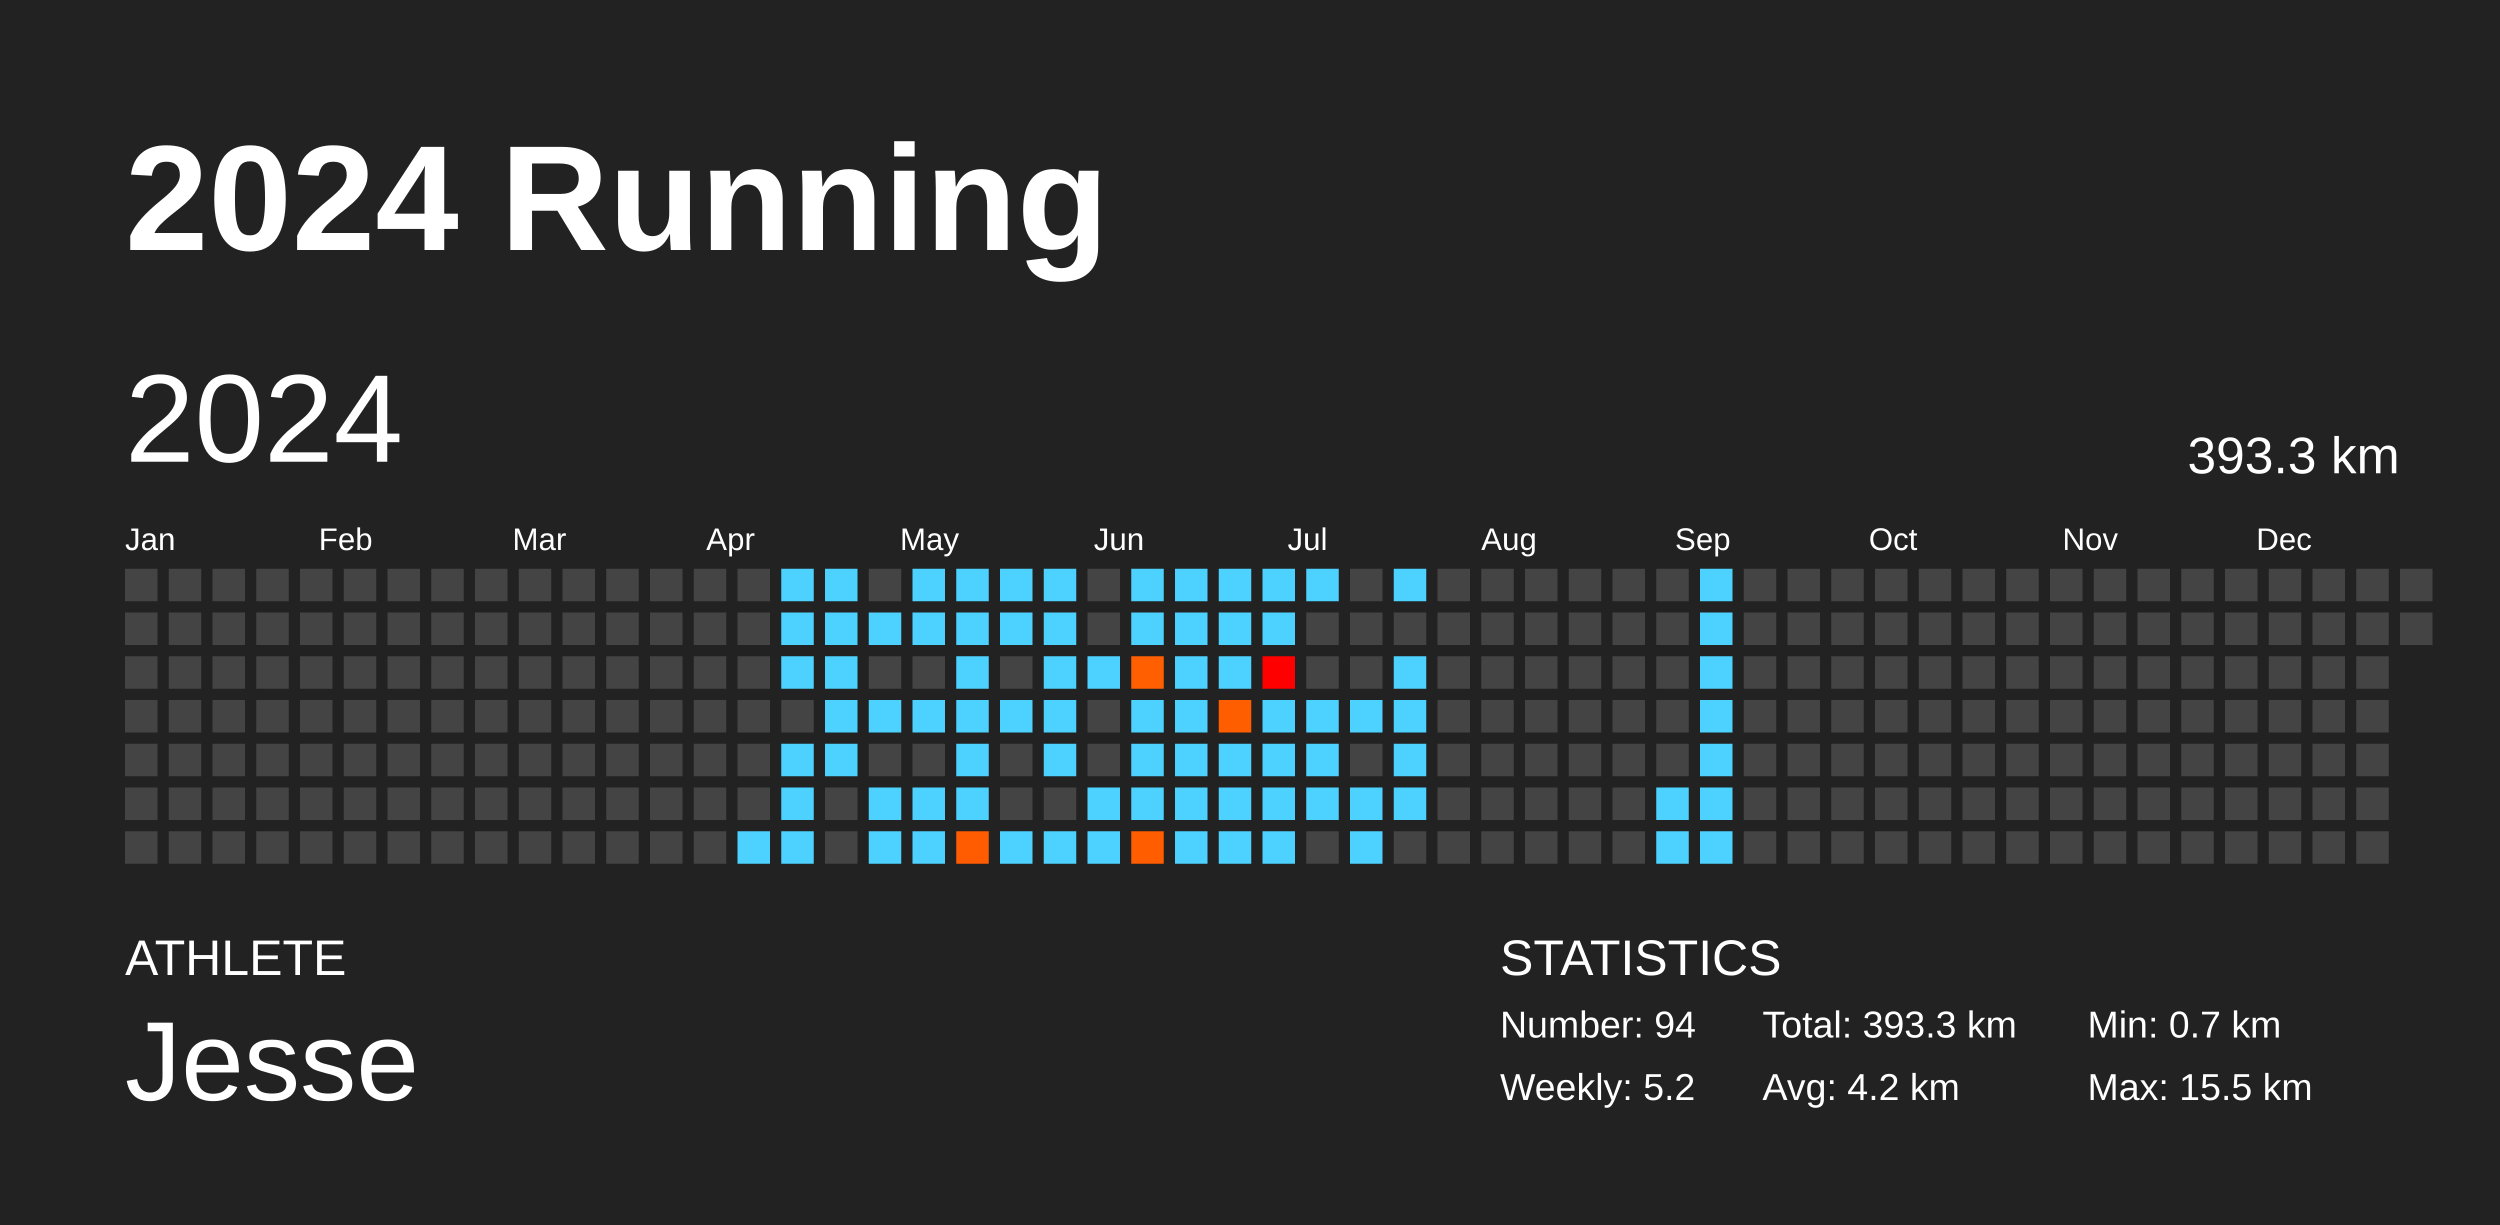
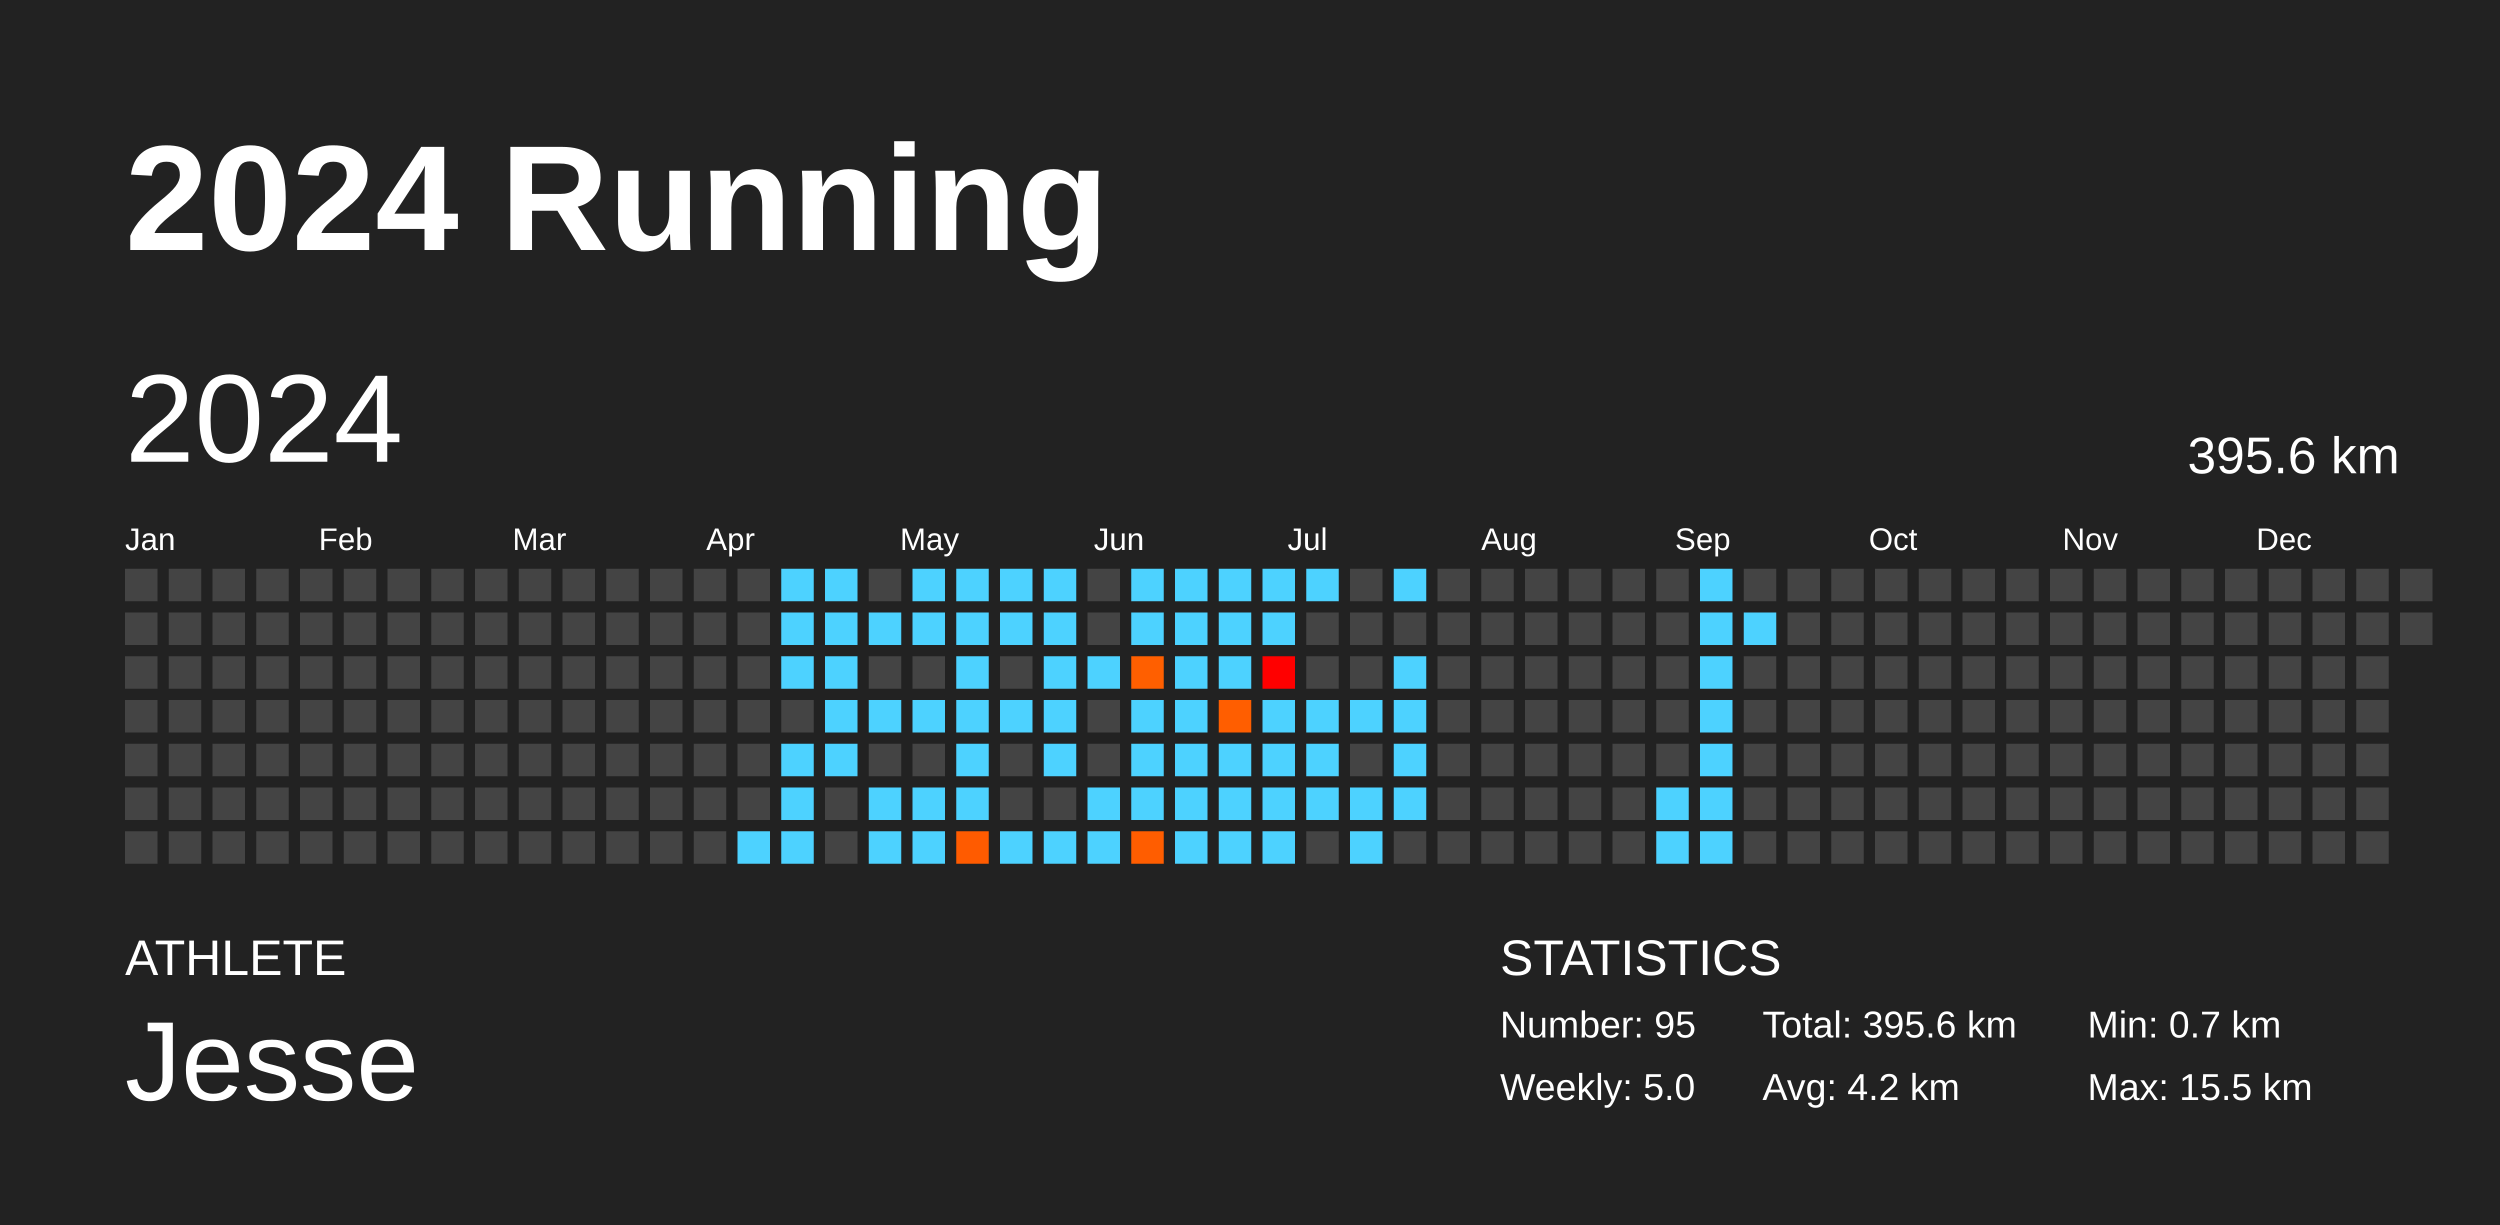
<svg xmlns="http://www.w3.org/2000/svg" baseProfile="full" height="98mm" version="1.1" viewBox="0,0,200,98" width="200mm">
  <defs />
  <rect fill="#222222" height="98" width="200" x="0" y="0" />
  <text fill="#FFFFFF" style="font-size:12px; font-family:Arial; font-weight:bold;" x="10" y="20">2024 Running</text>
  <text fill="#FFFFFF" style="font-size:4px; font-family:Arial" x="10" y="78">ATHLETE</text>
  <text fill="#FFFFFF" style="font-size:9px; font-family:Arial" x="10" y="88">Jesse</text>
  <text fill="#FFFFFF" style="font-size:4px; font-family:Arial" x="120" y="78">STATISTICS</text>
-   <text fill="#FFFFFF" style="font-size:3px; font-family:Arial" x="120" y="83">Number: 94</text>
-   <text fill="#FFFFFF" style="font-size:3px; font-family:Arial" x="120" y="88">Weekly: 5.2</text>
-   <text fill="#FFFFFF" style="font-size:3px; font-family:Arial" x="141" y="83">Total: 393.3 km</text>
+   <text fill="#FFFFFF" style="font-size:3px; font-family:Arial" x="120" y="83">Number: 95</text>
+   <text fill="#FFFFFF" style="font-size:3px; font-family:Arial" x="120" y="88">Weekly: 5.0</text>
+   <text fill="#FFFFFF" style="font-size:3px; font-family:Arial" x="141" y="83">Total: 395.6 km</text>
  <text fill="#FFFFFF" style="font-size:3px; font-family:Arial" x="141" y="88">Avg: 4.2 km</text>
  <text fill="#FFFFFF" style="font-size:3px; font-family:Arial" x="167" y="83">Min: 0.7 km</text>
  <text fill="#FFFFFF" style="font-size:3px; font-family:Arial" x="167" y="88">Max: 15.5 km</text>
  <text dominant-baseline="hanging" fill="#FFFFFF" style="font-size:10.0px; font-family:Arial;" x="10" y="30">2024</text>
-   <text dominant-baseline="hanging" fill="#FFFFFF" style="font-size:4.125px; font-family:Arial;" x="175" y="35">393.3 km</text>
+   <text dominant-baseline="hanging" fill="#FFFFFF" style="font-size:4.125px; font-family:Arial;" x="175" y="35">395.6 km</text>
  <text fill="#FFFFFF" style="font-size:2.5px; font-family:Arial" x="10.0" y="44">Jan</text>
  <text fill="#FFFFFF" style="font-size:2.5px; font-family:Arial" x="25.5" y="44">Feb</text>
  <text fill="#FFFFFF" style="font-size:2.5px; font-family:Arial" x="41.0" y="44">Mar</text>
  <text fill="#FFFFFF" style="font-size:2.5px; font-family:Arial" x="56.5" y="44">Apr</text>
  <text fill="#FFFFFF" style="font-size:2.5px; font-family:Arial" x="72.0" y="44">May</text>
  <text fill="#FFFFFF" style="font-size:2.5px; font-family:Arial" x="87.5" y="44">Jun</text>
  <text fill="#FFFFFF" style="font-size:2.5px; font-family:Arial" x="103.0" y="44">Jul</text>
  <text fill="#FFFFFF" style="font-size:2.5px; font-family:Arial" x="118.5" y="44">Aug</text>
  <text fill="#FFFFFF" style="font-size:2.5px; font-family:Arial" x="134.0" y="44">Sep</text>
  <text fill="#FFFFFF" style="font-size:2.5px; font-family:Arial" x="149.5" y="44">Oct</text>
  <text fill="#FFFFFF" style="font-size:2.5px; font-family:Arial" x="165.0" y="44">Nov</text>
  <text fill="#FFFFFF" style="font-size:2.5px; font-family:Arial" x="180.5" y="44">Dec</text>
  <rect fill="#444444" height="2.6" width="2.6" x="10.0" y="45.5" />
  <rect fill="#444444" height="2.6" width="2.6" x="10.0" y="49.0" />
  <rect fill="#444444" height="2.6" width="2.6" x="10.0" y="52.5" />
  <rect fill="#444444" height="2.6" width="2.6" x="10.0" y="56.0" />
  <rect fill="#444444" height="2.6" width="2.6" x="10.0" y="59.5" />
  <rect fill="#444444" height="2.6" width="2.6" x="10.0" y="63.0" />
  <rect fill="#444444" height="2.6" width="2.6" x="10.0" y="66.5" />
  <rect fill="#444444" height="2.6" width="2.6" x="13.5" y="45.5" />
  <rect fill="#444444" height="2.6" width="2.6" x="13.5" y="49.0" />
  <rect fill="#444444" height="2.6" width="2.6" x="13.5" y="52.5" />
  <rect fill="#444444" height="2.6" width="2.6" x="13.5" y="56.0" />
  <rect fill="#444444" height="2.6" width="2.6" x="13.5" y="59.5" />
  <rect fill="#444444" height="2.6" width="2.6" x="13.5" y="63.0" />
  <rect fill="#444444" height="2.6" width="2.6" x="13.5" y="66.5" />
  <rect fill="#444444" height="2.6" width="2.6" x="17.0" y="45.5" />
  <rect fill="#444444" height="2.6" width="2.6" x="17.0" y="49.0" />
  <rect fill="#444444" height="2.6" width="2.6" x="17.0" y="52.5" />
  <rect fill="#444444" height="2.6" width="2.6" x="17.0" y="56.0" />
  <rect fill="#444444" height="2.6" width="2.6" x="17.0" y="59.5" />
  <rect fill="#444444" height="2.6" width="2.6" x="17.0" y="63.0" />
  <rect fill="#444444" height="2.6" width="2.6" x="17.0" y="66.5" />
  <rect fill="#444444" height="2.6" width="2.6" x="20.5" y="45.5" />
  <rect fill="#444444" height="2.6" width="2.6" x="20.5" y="49.0" />
  <rect fill="#444444" height="2.6" width="2.6" x="20.5" y="52.5" />
  <rect fill="#444444" height="2.6" width="2.6" x="20.5" y="56.0" />
  <rect fill="#444444" height="2.6" width="2.6" x="20.5" y="59.5" />
  <rect fill="#444444" height="2.6" width="2.6" x="20.5" y="63.0" />
  <rect fill="#444444" height="2.6" width="2.6" x="20.5" y="66.5" />
  <rect fill="#444444" height="2.6" width="2.6" x="24.0" y="45.5" />
  <rect fill="#444444" height="2.6" width="2.6" x="24.0" y="49.0" />
  <rect fill="#444444" height="2.6" width="2.6" x="24.0" y="52.5" />
  <rect fill="#444444" height="2.6" width="2.6" x="24.0" y="56.0" />
  <rect fill="#444444" height="2.6" width="2.6" x="24.0" y="59.5" />
  <rect fill="#444444" height="2.6" width="2.6" x="24.0" y="63.0" />
  <rect fill="#444444" height="2.6" width="2.6" x="24.0" y="66.5" />
  <rect fill="#444444" height="2.6" width="2.6" x="27.5" y="45.5" />
  <rect fill="#444444" height="2.6" width="2.6" x="27.5" y="49.0" />
  <rect fill="#444444" height="2.6" width="2.6" x="27.5" y="52.5" />
  <rect fill="#444444" height="2.6" width="2.6" x="27.5" y="56.0" />
  <rect fill="#444444" height="2.6" width="2.6" x="27.5" y="59.5" />
  <rect fill="#444444" height="2.6" width="2.6" x="27.5" y="63.0" />
  <rect fill="#444444" height="2.6" width="2.6" x="27.5" y="66.5" />
  <rect fill="#444444" height="2.6" width="2.6" x="31.0" y="45.5" />
  <rect fill="#444444" height="2.6" width="2.6" x="31.0" y="49.0" />
  <rect fill="#444444" height="2.6" width="2.6" x="31.0" y="52.5" />
  <rect fill="#444444" height="2.6" width="2.6" x="31.0" y="56.0" />
  <rect fill="#444444" height="2.6" width="2.6" x="31.0" y="59.5" />
  <rect fill="#444444" height="2.6" width="2.6" x="31.0" y="63.0" />
  <rect fill="#444444" height="2.6" width="2.6" x="31.0" y="66.5" />
  <rect fill="#444444" height="2.6" width="2.6" x="34.5" y="45.5" />
  <rect fill="#444444" height="2.6" width="2.6" x="34.5" y="49.0" />
  <rect fill="#444444" height="2.6" width="2.6" x="34.5" y="52.5" />
  <rect fill="#444444" height="2.6" width="2.6" x="34.5" y="56.0" />
  <rect fill="#444444" height="2.6" width="2.6" x="34.5" y="59.5" />
  <rect fill="#444444" height="2.6" width="2.6" x="34.5" y="63.0" />
  <rect fill="#444444" height="2.6" width="2.6" x="34.5" y="66.5" />
  <rect fill="#444444" height="2.6" width="2.6" x="38.0" y="45.5" />
  <rect fill="#444444" height="2.6" width="2.6" x="38.0" y="49.0" />
  <rect fill="#444444" height="2.6" width="2.6" x="38.0" y="52.5" />
  <rect fill="#444444" height="2.6" width="2.6" x="38.0" y="56.0" />
  <rect fill="#444444" height="2.6" width="2.6" x="38.0" y="59.5" />
  <rect fill="#444444" height="2.6" width="2.6" x="38.0" y="63.0" />
  <rect fill="#444444" height="2.6" width="2.6" x="38.0" y="66.5" />
  <rect fill="#444444" height="2.6" width="2.6" x="41.5" y="45.5" />
  <rect fill="#444444" height="2.6" width="2.6" x="41.5" y="49.0" />
  <rect fill="#444444" height="2.6" width="2.6" x="41.5" y="52.5" />
  <rect fill="#444444" height="2.6" width="2.6" x="41.5" y="56.0" />
  <rect fill="#444444" height="2.6" width="2.6" x="41.5" y="59.5" />
  <rect fill="#444444" height="2.6" width="2.6" x="41.5" y="63.0" />
  <rect fill="#444444" height="2.6" width="2.6" x="41.5" y="66.5" />
  <rect fill="#444444" height="2.6" width="2.6" x="45.0" y="45.5" />
  <rect fill="#444444" height="2.6" width="2.6" x="45.0" y="49.0" />
  <rect fill="#444444" height="2.6" width="2.6" x="45.0" y="52.5" />
  <rect fill="#444444" height="2.6" width="2.6" x="45.0" y="56.0" />
  <rect fill="#444444" height="2.6" width="2.6" x="45.0" y="59.5" />
  <rect fill="#444444" height="2.6" width="2.6" x="45.0" y="63.0" />
  <rect fill="#444444" height="2.6" width="2.6" x="45.0" y="66.5" />
  <rect fill="#444444" height="2.6" width="2.6" x="48.5" y="45.5" />
  <rect fill="#444444" height="2.6" width="2.6" x="48.5" y="49.0" />
  <rect fill="#444444" height="2.6" width="2.6" x="48.5" y="52.5" />
  <rect fill="#444444" height="2.6" width="2.6" x="48.5" y="56.0" />
  <rect fill="#444444" height="2.6" width="2.6" x="48.5" y="59.5" />
  <rect fill="#444444" height="2.6" width="2.6" x="48.5" y="63.0" />
  <rect fill="#444444" height="2.6" width="2.6" x="48.5" y="66.5" />
  <rect fill="#444444" height="2.6" width="2.6" x="52.0" y="45.5" />
  <rect fill="#444444" height="2.6" width="2.6" x="52.0" y="49.0" />
  <rect fill="#444444" height="2.6" width="2.6" x="52.0" y="52.5" />
  <rect fill="#444444" height="2.6" width="2.6" x="52.0" y="56.0" />
  <rect fill="#444444" height="2.6" width="2.6" x="52.0" y="59.5" />
  <rect fill="#444444" height="2.6" width="2.6" x="52.0" y="63.0" />
  <rect fill="#444444" height="2.6" width="2.6" x="52.0" y="66.5" />
  <rect fill="#444444" height="2.6" width="2.6" x="55.5" y="45.5" />
  <rect fill="#444444" height="2.6" width="2.6" x="55.5" y="49.0" />
  <rect fill="#444444" height="2.6" width="2.6" x="55.5" y="52.5" />
  <rect fill="#444444" height="2.6" width="2.6" x="55.5" y="56.0" />
  <rect fill="#444444" height="2.6" width="2.6" x="55.5" y="59.5" />
  <rect fill="#444444" height="2.6" width="2.6" x="55.5" y="63.0" />
  <rect fill="#444444" height="2.6" width="2.6" x="55.5" y="66.5" />
  <rect fill="#444444" height="2.6" width="2.6" x="59.0" y="45.5" />
  <rect fill="#444444" height="2.6" width="2.6" x="59.0" y="49.0" />
  <rect fill="#444444" height="2.6" width="2.6" x="59.0" y="52.5" />
  <rect fill="#444444" height="2.6" width="2.6" x="59.0" y="56.0" />
  <rect fill="#444444" height="2.6" width="2.6" x="59.0" y="59.5" />
  <rect fill="#444444" height="2.6" width="2.6" x="59.0" y="63.0" />
  <rect fill="#4dd2ff" height="2.6" width="2.6" x="59.0" y="66.5" />
  <rect fill="#4dd2ff" height="2.6" width="2.6" x="62.5" y="45.5" />
  <rect fill="#4dd2ff" height="2.6" width="2.6" x="62.5" y="49.0" />
  <rect fill="#4dd2ff" height="2.6" width="2.6" x="62.5" y="52.5" />
  <rect fill="#444444" height="2.6" width="2.6" x="62.5" y="56.0" />
  <rect fill="#4dd2ff" height="2.6" width="2.6" x="62.5" y="59.5" />
  <rect fill="#4dd2ff" height="2.6" width="2.6" x="62.5" y="63.0" />
  <rect fill="#4dd2ff" height="2.6" width="2.6" x="62.5" y="66.5" />
  <rect fill="#4dd2ff" height="2.6" width="2.6" x="66.0" y="45.5" />
  <rect fill="#4dd2ff" height="2.6" width="2.6" x="66.0" y="49.0" />
  <rect fill="#4dd2ff" height="2.6" width="2.6" x="66.0" y="52.5" />
  <rect fill="#4dd2ff" height="2.6" width="2.6" x="66.0" y="56.0" />
  <rect fill="#4dd2ff" height="2.6" width="2.6" x="66.0" y="59.5" />
  <rect fill="#444444" height="2.6" width="2.6" x="66.0" y="63.0" />
  <rect fill="#444444" height="2.6" width="2.6" x="66.0" y="66.5" />
  <rect fill="#444444" height="2.6" width="2.6" x="69.5" y="45.5" />
  <rect fill="#4dd2ff" height="2.6" width="2.6" x="69.5" y="49.0" />
  <rect fill="#444444" height="2.6" width="2.6" x="69.5" y="52.5" />
  <rect fill="#4dd2ff" height="2.6" width="2.6" x="69.5" y="56.0" />
  <rect fill="#444444" height="2.6" width="2.6" x="69.5" y="59.5" />
  <rect fill="#4dd2ff" height="2.6" width="2.6" x="69.5" y="63.0" />
  <rect fill="#4dd2ff" height="2.6" width="2.6" x="69.5" y="66.5" />
  <rect fill="#4dd2ff" height="2.6" width="2.6" x="73.0" y="45.5" />
  <rect fill="#4dd2ff" height="2.6" width="2.6" x="73.0" y="49.0" />
  <rect fill="#444444" height="2.6" width="2.6" x="73.0" y="52.5" />
  <rect fill="#4dd2ff" height="2.6" width="2.6" x="73.0" y="56.0" />
  <rect fill="#444444" height="2.6" width="2.6" x="73.0" y="59.5" />
  <rect fill="#4dd2ff" height="2.6" width="2.6" x="73.0" y="63.0" />
  <rect fill="#4dd2ff" height="2.6" width="2.6" x="73.0" y="66.5" />
  <rect fill="#4dd2ff" height="2.6" width="2.6" x="76.5" y="45.5" />
  <rect fill="#4dd2ff" height="2.6" width="2.6" x="76.5" y="49.0" />
  <rect fill="#4dd2ff" height="2.6" width="2.6" x="76.5" y="52.5" />
  <rect fill="#4dd2ff" height="2.6" width="2.6" x="76.5" y="56.0" />
  <rect fill="#4dd2ff" height="2.6" width="2.6" x="76.5" y="59.5" />
  <rect fill="#4dd2ff" height="2.6" width="2.6" x="76.5" y="63.0" />
  <rect fill="#ff5b00" height="2.6" width="2.6" x="76.5" y="66.5" />
  <rect fill="#4dd2ff" height="2.6" width="2.6" x="80.0" y="45.5" />
  <rect fill="#4dd2ff" height="2.6" width="2.6" x="80.0" y="49.0" />
  <rect fill="#444444" height="2.6" width="2.6" x="80.0" y="52.5" />
  <rect fill="#4dd2ff" height="2.6" width="2.6" x="80.0" y="56.0" />
  <rect fill="#444444" height="2.6" width="2.6" x="80.0" y="59.5" />
  <rect fill="#444444" height="2.6" width="2.6" x="80.0" y="63.0" />
  <rect fill="#4dd2ff" height="2.6" width="2.6" x="80.0" y="66.5" />
  <rect fill="#4dd2ff" height="2.6" width="2.6" x="83.5" y="45.5" />
  <rect fill="#4dd2ff" height="2.6" width="2.6" x="83.5" y="49.0" />
  <rect fill="#4dd2ff" height="2.6" width="2.6" x="83.5" y="52.5" />
  <rect fill="#4dd2ff" height="2.6" width="2.6" x="83.5" y="56.0" />
  <rect fill="#4dd2ff" height="2.6" width="2.6" x="83.5" y="59.5" />
  <rect fill="#444444" height="2.6" width="2.6" x="83.5" y="63.0" />
  <rect fill="#4dd2ff" height="2.6" width="2.6" x="83.5" y="66.5" />
  <rect fill="#444444" height="2.6" width="2.6" x="87.0" y="45.5" />
  <rect fill="#444444" height="2.6" width="2.6" x="87.0" y="49.0" />
  <rect fill="#4dd2ff" height="2.6" width="2.6" x="87.0" y="52.5" />
  <rect fill="#444444" height="2.6" width="2.6" x="87.0" y="56.0" />
  <rect fill="#444444" height="2.6" width="2.6" x="87.0" y="59.5" />
  <rect fill="#4dd2ff" height="2.6" width="2.6" x="87.0" y="63.0" />
  <rect fill="#4dd2ff" height="2.6" width="2.6" x="87.0" y="66.5" />
  <rect fill="#4dd2ff" height="2.6" width="2.6" x="90.5" y="45.5" />
  <rect fill="#4dd2ff" height="2.6" width="2.6" x="90.5" y="49.0" />
  <rect fill="#ff5f00" height="2.6" width="2.6" x="90.5" y="52.5" />
  <rect fill="#4dd2ff" height="2.6" width="2.6" x="90.5" y="56.0" />
  <rect fill="#4dd2ff" height="2.6" width="2.6" x="90.5" y="59.5" />
  <rect fill="#4dd2ff" height="2.6" width="2.6" x="90.5" y="63.0" />
  <rect fill="#ff5d00" height="2.6" width="2.6" x="90.5" y="66.5" />
  <rect fill="#4dd2ff" height="2.6" width="2.6" x="94.0" y="45.5" />
  <rect fill="#4dd2ff" height="2.6" width="2.6" x="94.0" y="49.0" />
  <rect fill="#4dd2ff" height="2.6" width="2.6" x="94.0" y="52.5" />
  <rect fill="#4dd2ff" height="2.6" width="2.6" x="94.0" y="56.0" />
  <rect fill="#4dd2ff" height="2.6" width="2.6" x="94.0" y="59.5" />
  <rect fill="#4dd2ff" height="2.6" width="2.6" x="94.0" y="63.0" />
  <rect fill="#4dd2ff" height="2.6" width="2.6" x="94.0" y="66.5" />
  <rect fill="#4dd2ff" height="2.6" width="2.6" x="97.5" y="45.5" />
  <rect fill="#4dd2ff" height="2.6" width="2.6" x="97.5" y="49.0" />
  <rect fill="#4dd2ff" height="2.6" width="2.6" x="97.5" y="52.5" />
  <rect fill="#ff5e00" height="2.6" width="2.6" x="97.5" y="56.0" />
  <rect fill="#4dd2ff" height="2.6" width="2.6" x="97.5" y="59.5" />
  <rect fill="#4dd2ff" height="2.6" width="2.6" x="97.5" y="63.0" />
  <rect fill="#4dd2ff" height="2.6" width="2.6" x="97.5" y="66.5" />
  <rect fill="#4dd2ff" height="2.6" width="2.6" x="101.0" y="45.5" />
  <rect fill="#4dd2ff" height="2.6" width="2.6" x="101.0" y="49.0" />
  <rect fill="#ff0000" height="2.6" width="2.6" x="101.0" y="52.5" />
  <rect fill="#4dd2ff" height="2.6" width="2.6" x="101.0" y="56.0" />
  <rect fill="#4dd2ff" height="2.6" width="2.6" x="101.0" y="59.5" />
  <rect fill="#4dd2ff" height="2.6" width="2.6" x="101.0" y="63.0" />
  <rect fill="#4dd2ff" height="2.6" width="2.6" x="101.0" y="66.5" />
  <rect fill="#4dd2ff" height="2.6" width="2.6" x="104.5" y="45.5" />
  <rect fill="#444444" height="2.6" width="2.6" x="104.5" y="49.0" />
  <rect fill="#444444" height="2.6" width="2.6" x="104.5" y="52.5" />
  <rect fill="#4dd2ff" height="2.6" width="2.6" x="104.5" y="56.0" />
  <rect fill="#4dd2ff" height="2.6" width="2.6" x="104.5" y="59.5" />
  <rect fill="#4dd2ff" height="2.6" width="2.6" x="104.5" y="63.0" />
  <rect fill="#444444" height="2.6" width="2.6" x="104.5" y="66.5" />
  <rect fill="#444444" height="2.6" width="2.6" x="108.0" y="45.5" />
  <rect fill="#444444" height="2.6" width="2.6" x="108.0" y="49.0" />
  <rect fill="#444444" height="2.6" width="2.6" x="108.0" y="52.5" />
  <rect fill="#4dd2ff" height="2.6" width="2.6" x="108.0" y="56.0" />
  <rect fill="#444444" height="2.6" width="2.6" x="108.0" y="59.5" />
  <rect fill="#4dd2ff" height="2.6" width="2.6" x="108.0" y="63.0" />
  <rect fill="#4dd2ff" height="2.6" width="2.6" x="108.0" y="66.5" />
  <rect fill="#4dd2ff" height="2.6" width="2.6" x="111.5" y="45.5" />
  <rect fill="#444444" height="2.6" width="2.6" x="111.5" y="49.0" />
  <rect fill="#4dd2ff" height="2.6" width="2.6" x="111.5" y="52.5" />
  <rect fill="#4dd2ff" height="2.6" width="2.6" x="111.5" y="56.0" />
  <rect fill="#4dd2ff" height="2.6" width="2.6" x="111.5" y="59.5" />
  <rect fill="#4dd2ff" height="2.6" width="2.6" x="111.5" y="63.0" />
  <rect fill="#444444" height="2.6" width="2.6" x="111.5" y="66.5" />
  <rect fill="#444444" height="2.6" width="2.6" x="115.0" y="45.5" />
  <rect fill="#444444" height="2.6" width="2.6" x="115.0" y="49.0" />
  <rect fill="#444444" height="2.6" width="2.6" x="115.0" y="52.5" />
  <rect fill="#444444" height="2.6" width="2.6" x="115.0" y="56.0" />
  <rect fill="#444444" height="2.6" width="2.6" x="115.0" y="59.5" />
  <rect fill="#444444" height="2.6" width="2.6" x="115.0" y="63.0" />
  <rect fill="#444444" height="2.6" width="2.6" x="115.0" y="66.5" />
  <rect fill="#444444" height="2.6" width="2.6" x="118.5" y="45.5" />
  <rect fill="#444444" height="2.6" width="2.6" x="118.5" y="49.0" />
  <rect fill="#444444" height="2.6" width="2.6" x="118.5" y="52.5" />
  <rect fill="#444444" height="2.6" width="2.6" x="118.5" y="56.0" />
  <rect fill="#444444" height="2.6" width="2.6" x="118.5" y="59.5" />
  <rect fill="#444444" height="2.6" width="2.6" x="118.5" y="63.0" />
  <rect fill="#444444" height="2.6" width="2.6" x="118.5" y="66.5" />
  <rect fill="#444444" height="2.6" width="2.6" x="122.0" y="45.5" />
  <rect fill="#444444" height="2.6" width="2.6" x="122.0" y="49.0" />
  <rect fill="#444444" height="2.6" width="2.6" x="122.0" y="52.5" />
  <rect fill="#444444" height="2.6" width="2.6" x="122.0" y="56.0" />
  <rect fill="#444444" height="2.6" width="2.6" x="122.0" y="59.5" />
  <rect fill="#444444" height="2.6" width="2.6" x="122.0" y="63.0" />
  <rect fill="#444444" height="2.6" width="2.6" x="122.0" y="66.5" />
  <rect fill="#444444" height="2.6" width="2.6" x="125.5" y="45.5" />
  <rect fill="#444444" height="2.6" width="2.6" x="125.5" y="49.0" />
  <rect fill="#444444" height="2.6" width="2.6" x="125.5" y="52.5" />
  <rect fill="#444444" height="2.6" width="2.6" x="125.5" y="56.0" />
  <rect fill="#444444" height="2.6" width="2.6" x="125.5" y="59.5" />
  <rect fill="#444444" height="2.6" width="2.6" x="125.5" y="63.0" />
  <rect fill="#444444" height="2.6" width="2.6" x="125.5" y="66.5" />
  <rect fill="#444444" height="2.6" width="2.6" x="129.0" y="45.5" />
  <rect fill="#444444" height="2.6" width="2.6" x="129.0" y="49.0" />
  <rect fill="#444444" height="2.6" width="2.6" x="129.0" y="52.5" />
  <rect fill="#444444" height="2.6" width="2.6" x="129.0" y="56.0" />
  <rect fill="#444444" height="2.6" width="2.6" x="129.0" y="59.5" />
  <rect fill="#444444" height="2.6" width="2.6" x="129.0" y="63.0" />
  <rect fill="#444444" height="2.6" width="2.6" x="129.0" y="66.5" />
  <rect fill="#444444" height="2.6" width="2.6" x="132.5" y="45.5" />
  <rect fill="#444444" height="2.6" width="2.6" x="132.5" y="49.0" />
  <rect fill="#444444" height="2.6" width="2.6" x="132.5" y="52.5" />
  <rect fill="#444444" height="2.6" width="2.6" x="132.5" y="56.0" />
  <rect fill="#444444" height="2.6" width="2.6" x="132.5" y="59.5" />
  <rect fill="#4dd2ff" height="2.6" width="2.6" x="132.5" y="63.0" />
  <rect fill="#4dd2ff" height="2.6" width="2.6" x="132.5" y="66.5" />
  <rect fill="#4dd2ff" height="2.6" width="2.6" x="136.0" y="45.5" />
  <rect fill="#4dd2ff" height="2.6" width="2.6" x="136.0" y="49.0" />
  <rect fill="#4dd2ff" height="2.6" width="2.6" x="136.0" y="52.5" />
  <rect fill="#4dd2ff" height="2.6" width="2.6" x="136.0" y="56.0" />
  <rect fill="#4dd2ff" height="2.6" width="2.6" x="136.0" y="59.5" />
  <rect fill="#4dd2ff" height="2.6" width="2.6" x="136.0" y="63.0" />
  <rect fill="#4dd2ff" height="2.6" width="2.6" x="136.0" y="66.5" />
  <rect fill="#444444" height="2.6" width="2.6" x="139.5" y="45.5" />
-   <rect fill="#444444" height="2.6" width="2.6" x="139.5" y="49.0" />
+   <rect fill="#4dd2ff" height="2.6" width="2.6" x="139.5" y="49.0" />
  <rect fill="#444444" height="2.6" width="2.6" x="139.5" y="52.5" />
  <rect fill="#444444" height="2.6" width="2.6" x="139.5" y="56.0" />
  <rect fill="#444444" height="2.6" width="2.6" x="139.5" y="59.5" />
  <rect fill="#444444" height="2.6" width="2.6" x="139.5" y="63.0" />
  <rect fill="#444444" height="2.6" width="2.6" x="139.5" y="66.5" />
  <rect fill="#444444" height="2.6" width="2.6" x="143.0" y="45.5" />
  <rect fill="#444444" height="2.6" width="2.6" x="143.0" y="49.0" />
  <rect fill="#444444" height="2.6" width="2.6" x="143.0" y="52.5" />
  <rect fill="#444444" height="2.6" width="2.6" x="143.0" y="56.0" />
  <rect fill="#444444" height="2.6" width="2.6" x="143.0" y="59.5" />
  <rect fill="#444444" height="2.6" width="2.6" x="143.0" y="63.0" />
  <rect fill="#444444" height="2.6" width="2.6" x="143.0" y="66.5" />
  <rect fill="#444444" height="2.6" width="2.6" x="146.5" y="45.5" />
  <rect fill="#444444" height="2.6" width="2.6" x="146.5" y="49.0" />
  <rect fill="#444444" height="2.6" width="2.6" x="146.5" y="52.5" />
  <rect fill="#444444" height="2.6" width="2.6" x="146.5" y="56.0" />
  <rect fill="#444444" height="2.6" width="2.6" x="146.5" y="59.5" />
  <rect fill="#444444" height="2.6" width="2.6" x="146.5" y="63.0" />
  <rect fill="#444444" height="2.6" width="2.6" x="146.5" y="66.5" />
  <rect fill="#444444" height="2.6" width="2.6" x="150.0" y="45.5" />
  <rect fill="#444444" height="2.6" width="2.6" x="150.0" y="49.0" />
  <rect fill="#444444" height="2.6" width="2.6" x="150.0" y="52.5" />
  <rect fill="#444444" height="2.6" width="2.6" x="150.0" y="56.0" />
  <rect fill="#444444" height="2.6" width="2.6" x="150.0" y="59.5" />
  <rect fill="#444444" height="2.6" width="2.6" x="150.0" y="63.0" />
  <rect fill="#444444" height="2.6" width="2.6" x="150.0" y="66.5" />
  <rect fill="#444444" height="2.6" width="2.6" x="153.5" y="45.5" />
  <rect fill="#444444" height="2.6" width="2.6" x="153.5" y="49.0" />
  <rect fill="#444444" height="2.6" width="2.6" x="153.5" y="52.5" />
  <rect fill="#444444" height="2.6" width="2.6" x="153.5" y="56.0" />
  <rect fill="#444444" height="2.6" width="2.6" x="153.5" y="59.5" />
  <rect fill="#444444" height="2.6" width="2.6" x="153.5" y="63.0" />
  <rect fill="#444444" height="2.6" width="2.6" x="153.5" y="66.5" />
  <rect fill="#444444" height="2.6" width="2.6" x="157.0" y="45.5" />
  <rect fill="#444444" height="2.6" width="2.6" x="157.0" y="49.0" />
  <rect fill="#444444" height="2.6" width="2.6" x="157.0" y="52.5" />
  <rect fill="#444444" height="2.6" width="2.6" x="157.0" y="56.0" />
  <rect fill="#444444" height="2.6" width="2.6" x="157.0" y="59.5" />
  <rect fill="#444444" height="2.6" width="2.6" x="157.0" y="63.0" />
  <rect fill="#444444" height="2.6" width="2.6" x="157.0" y="66.5" />
  <rect fill="#444444" height="2.6" width="2.6" x="160.5" y="45.5" />
  <rect fill="#444444" height="2.6" width="2.6" x="160.5" y="49.0" />
  <rect fill="#444444" height="2.6" width="2.6" x="160.5" y="52.5" />
  <rect fill="#444444" height="2.6" width="2.6" x="160.5" y="56.0" />
  <rect fill="#444444" height="2.6" width="2.6" x="160.5" y="59.5" />
  <rect fill="#444444" height="2.6" width="2.6" x="160.5" y="63.0" />
  <rect fill="#444444" height="2.6" width="2.6" x="160.5" y="66.5" />
  <rect fill="#444444" height="2.6" width="2.6" x="164.0" y="45.5" />
  <rect fill="#444444" height="2.6" width="2.6" x="164.0" y="49.0" />
  <rect fill="#444444" height="2.6" width="2.6" x="164.0" y="52.5" />
  <rect fill="#444444" height="2.6" width="2.6" x="164.0" y="56.0" />
  <rect fill="#444444" height="2.6" width="2.6" x="164.0" y="59.5" />
  <rect fill="#444444" height="2.6" width="2.6" x="164.0" y="63.0" />
  <rect fill="#444444" height="2.6" width="2.6" x="164.0" y="66.5" />
  <rect fill="#444444" height="2.6" width="2.6" x="167.5" y="45.5" />
  <rect fill="#444444" height="2.6" width="2.6" x="167.5" y="49.0" />
  <rect fill="#444444" height="2.6" width="2.6" x="167.5" y="52.5" />
  <rect fill="#444444" height="2.6" width="2.6" x="167.5" y="56.0" />
  <rect fill="#444444" height="2.6" width="2.6" x="167.5" y="59.5" />
  <rect fill="#444444" height="2.6" width="2.6" x="167.5" y="63.0" />
  <rect fill="#444444" height="2.6" width="2.6" x="167.5" y="66.5" />
  <rect fill="#444444" height="2.6" width="2.6" x="171.0" y="45.5" />
  <rect fill="#444444" height="2.6" width="2.6" x="171.0" y="49.0" />
  <rect fill="#444444" height="2.6" width="2.6" x="171.0" y="52.5" />
  <rect fill="#444444" height="2.6" width="2.6" x="171.0" y="56.0" />
  <rect fill="#444444" height="2.6" width="2.6" x="171.0" y="59.5" />
  <rect fill="#444444" height="2.6" width="2.6" x="171.0" y="63.0" />
  <rect fill="#444444" height="2.6" width="2.6" x="171.0" y="66.5" />
  <rect fill="#444444" height="2.6" width="2.6" x="174.5" y="45.5" />
  <rect fill="#444444" height="2.6" width="2.6" x="174.5" y="49.0" />
  <rect fill="#444444" height="2.6" width="2.6" x="174.5" y="52.5" />
  <rect fill="#444444" height="2.6" width="2.6" x="174.5" y="56.0" />
  <rect fill="#444444" height="2.6" width="2.6" x="174.5" y="59.5" />
  <rect fill="#444444" height="2.6" width="2.6" x="174.5" y="63.0" />
  <rect fill="#444444" height="2.6" width="2.6" x="174.5" y="66.5" />
  <rect fill="#444444" height="2.6" width="2.6" x="178.0" y="45.5" />
  <rect fill="#444444" height="2.6" width="2.6" x="178.0" y="49.0" />
  <rect fill="#444444" height="2.6" width="2.6" x="178.0" y="52.5" />
  <rect fill="#444444" height="2.6" width="2.6" x="178.0" y="56.0" />
  <rect fill="#444444" height="2.6" width="2.6" x="178.0" y="59.5" />
  <rect fill="#444444" height="2.6" width="2.6" x="178.0" y="63.0" />
  <rect fill="#444444" height="2.6" width="2.6" x="178.0" y="66.5" />
  <rect fill="#444444" height="2.6" width="2.6" x="181.5" y="45.5" />
  <rect fill="#444444" height="2.6" width="2.6" x="181.5" y="49.0" />
  <rect fill="#444444" height="2.6" width="2.6" x="181.5" y="52.5" />
  <rect fill="#444444" height="2.6" width="2.6" x="181.5" y="56.0" />
  <rect fill="#444444" height="2.6" width="2.6" x="181.5" y="59.5" />
  <rect fill="#444444" height="2.6" width="2.6" x="181.5" y="63.0" />
  <rect fill="#444444" height="2.6" width="2.6" x="181.5" y="66.5" />
  <rect fill="#444444" height="2.6" width="2.6" x="185.0" y="45.5" />
  <rect fill="#444444" height="2.6" width="2.6" x="185.0" y="49.0" />
  <rect fill="#444444" height="2.6" width="2.6" x="185.0" y="52.5" />
  <rect fill="#444444" height="2.6" width="2.6" x="185.0" y="56.0" />
  <rect fill="#444444" height="2.6" width="2.6" x="185.0" y="59.5" />
  <rect fill="#444444" height="2.6" width="2.6" x="185.0" y="63.0" />
  <rect fill="#444444" height="2.6" width="2.6" x="185.0" y="66.5" />
  <rect fill="#444444" height="2.6" width="2.6" x="188.5" y="45.5" />
  <rect fill="#444444" height="2.6" width="2.6" x="188.5" y="49.0" />
  <rect fill="#444444" height="2.6" width="2.6" x="188.5" y="52.5" />
  <rect fill="#444444" height="2.6" width="2.6" x="188.5" y="56.0" />
  <rect fill="#444444" height="2.6" width="2.6" x="188.5" y="59.5" />
  <rect fill="#444444" height="2.6" width="2.6" x="188.5" y="63.0" />
  <rect fill="#444444" height="2.6" width="2.6" x="188.5" y="66.5" />
  <rect fill="#444444" height="2.6" width="2.6" x="192.0" y="45.5" />
  <rect fill="#444444" height="2.6" width="2.6" x="192.0" y="49.0" />
</svg>
